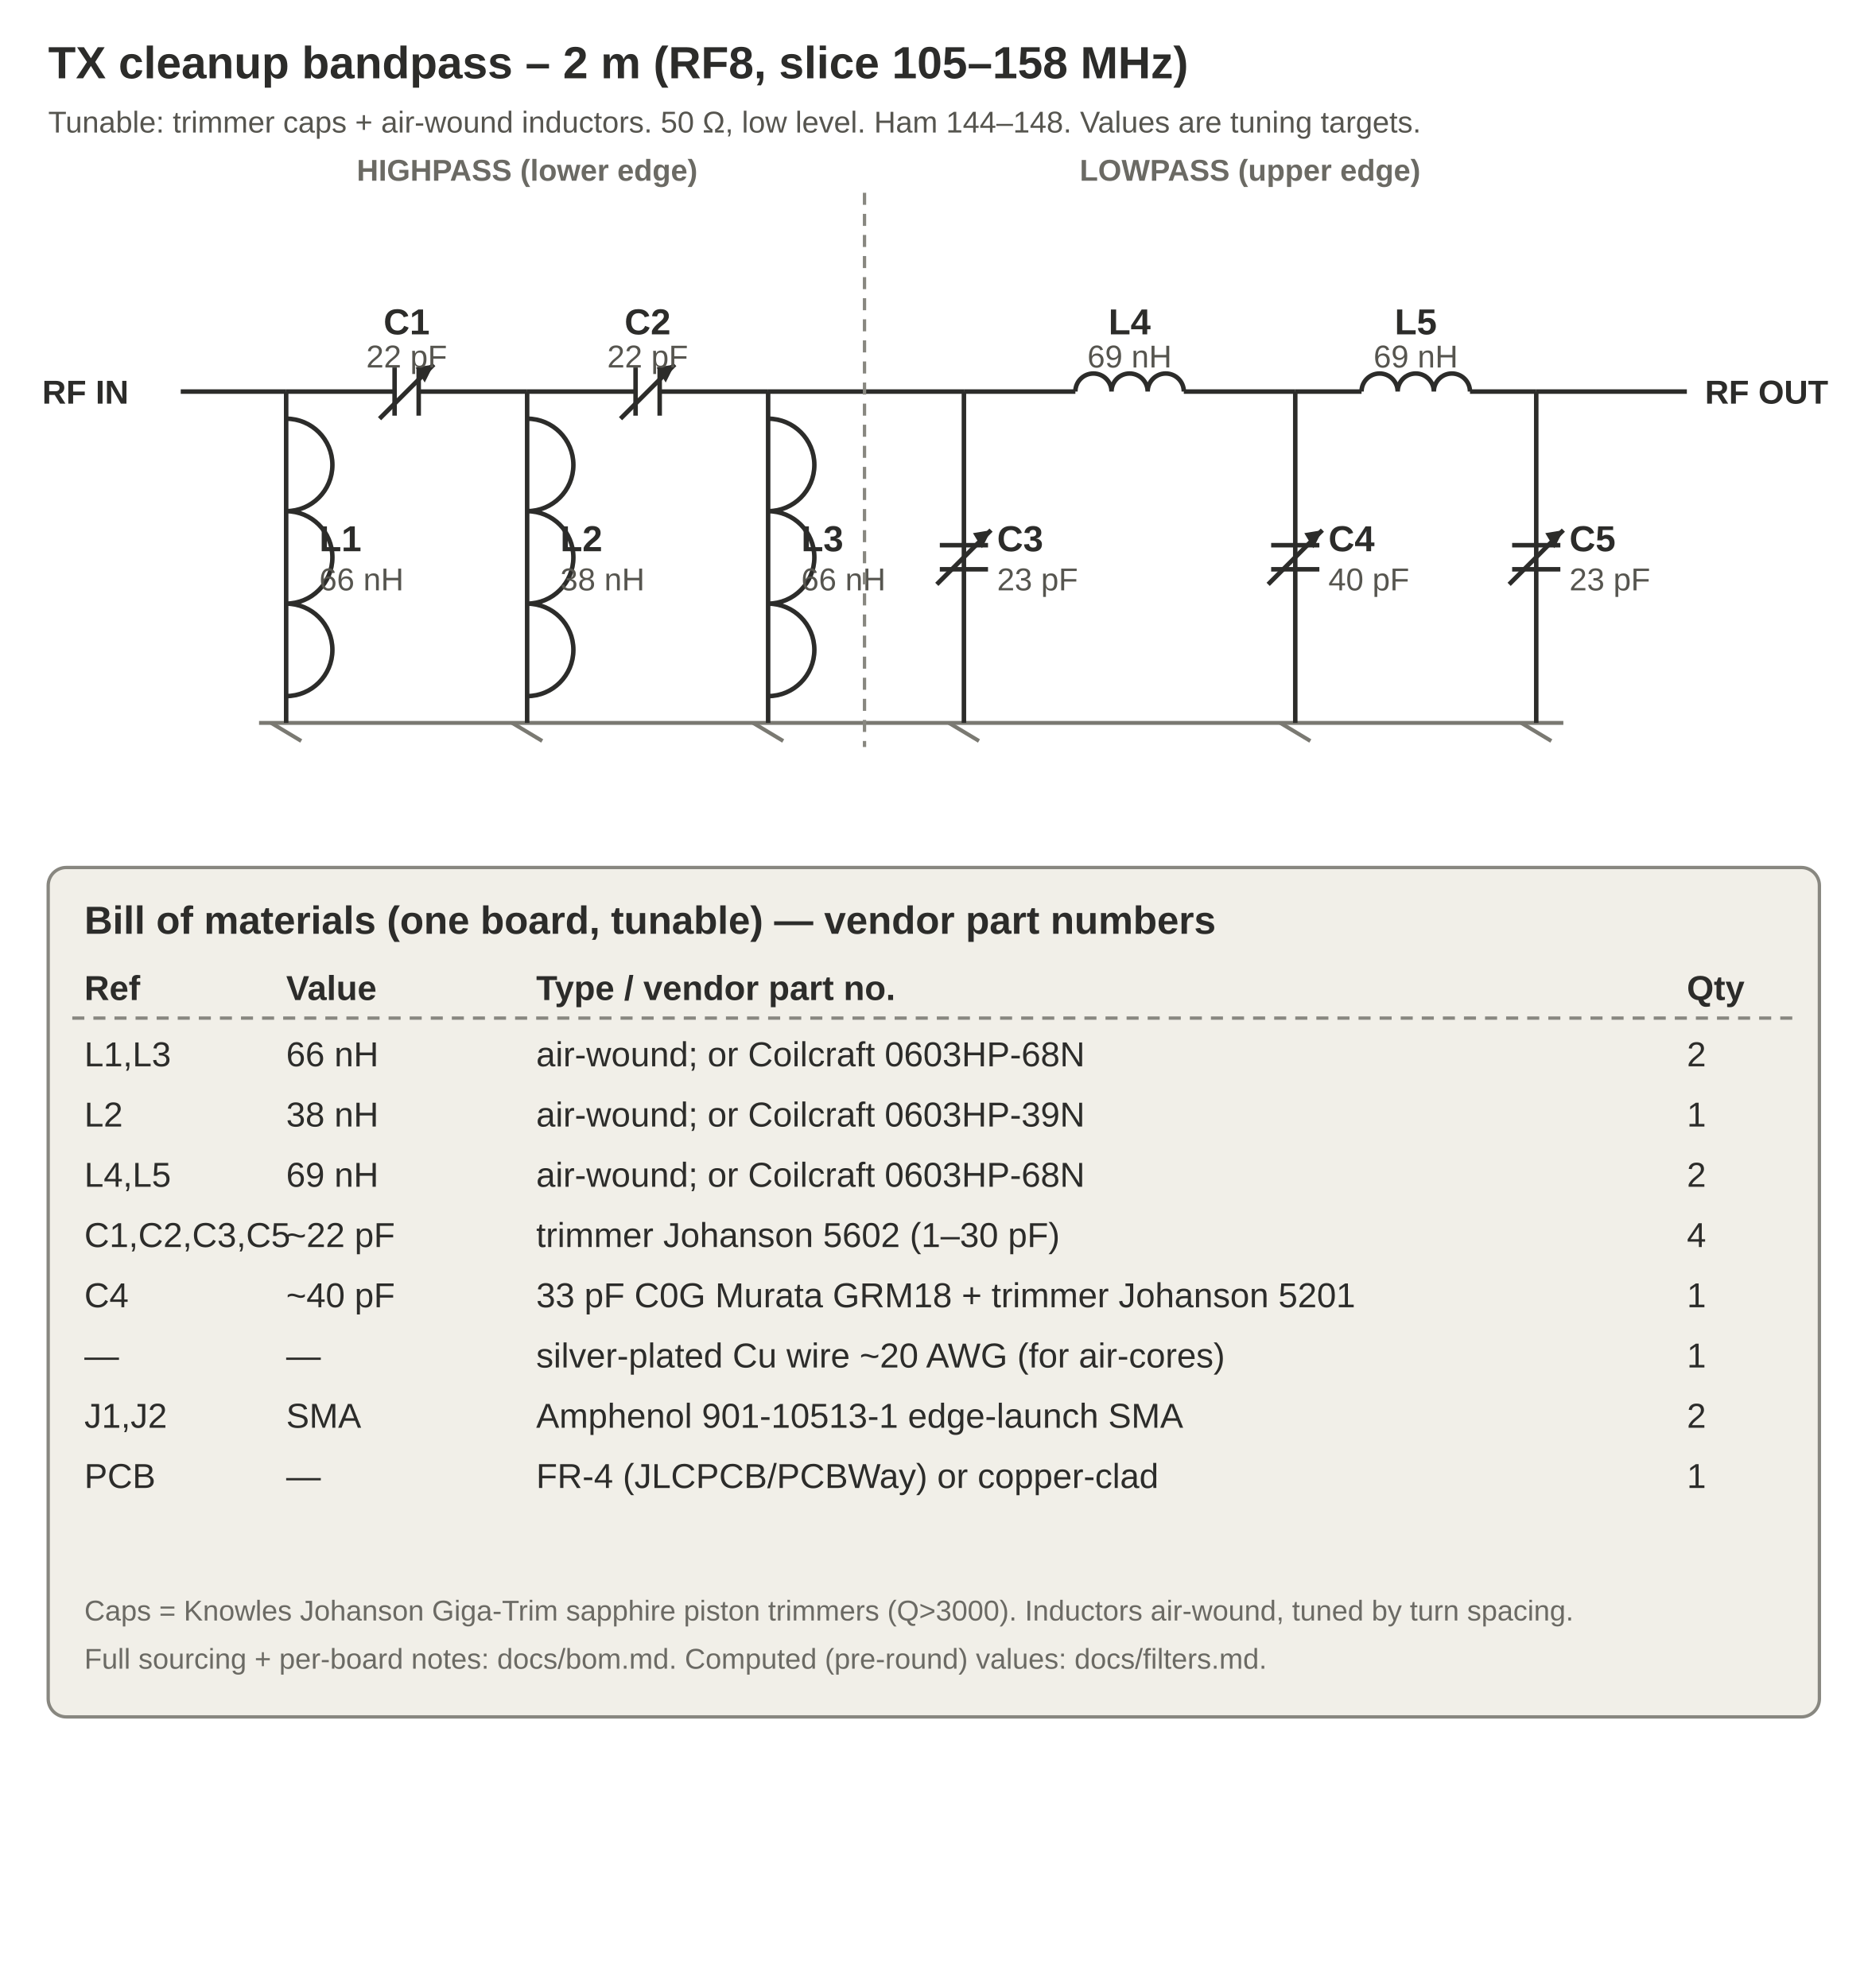
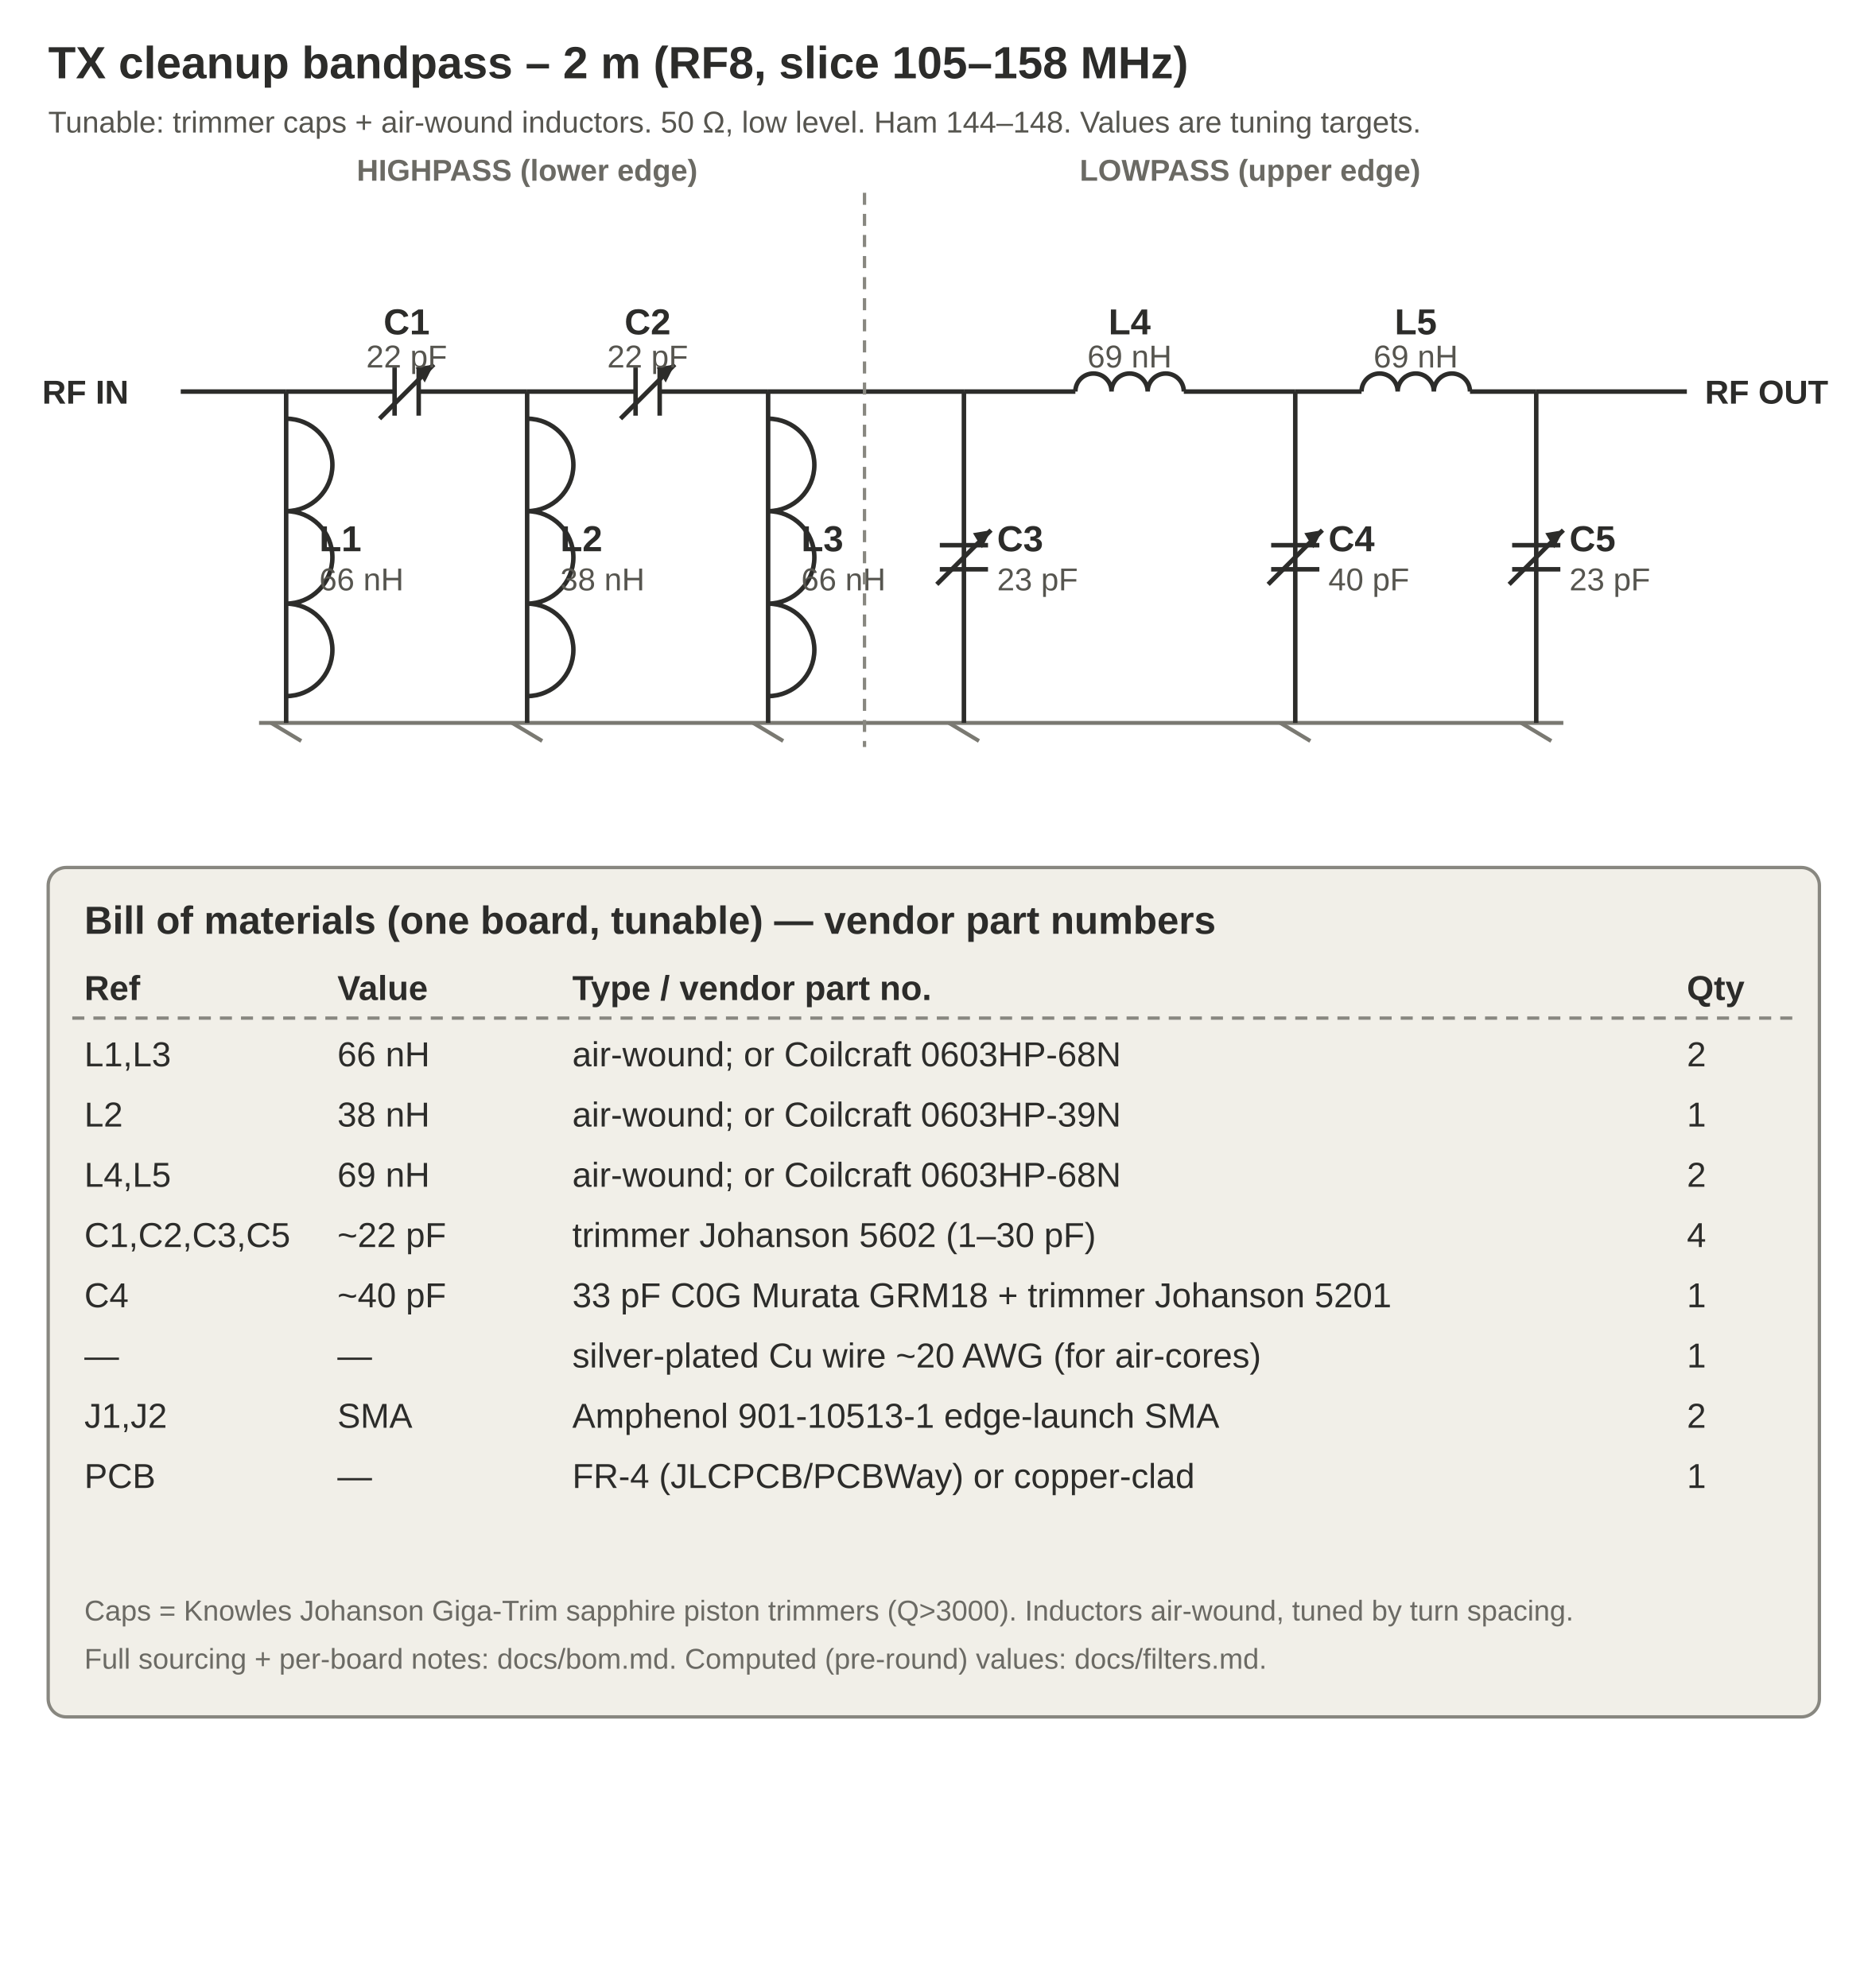
<svg xmlns="http://www.w3.org/2000/svg" width="1240" height="1320" viewBox="0 0 620 660" role="img">
  <style>text{font-family:Arial,Helvetica,sans-serif}.h1{font-size:15px;font-weight:700;fill:#2C2C2A}.h2{font-size:10px;fill:#56554f}.w{stroke:#2C2C2A;stroke-width:1.5;fill:none}.gnd{stroke:#7a7972;stroke-width:1.3}.lbl{font-size:12px;font-weight:700;fill:#2C2C2A}.val{font-size:10.5px;fill:#56554f}.sec{font-size:10px;font-weight:700;fill:#6b6a64}.port{font-size:11px;font-weight:700;fill:#2C2C2A}.cap2{font-size:9.5px;fill:#6b6a64}.th{font-size:11.5px;font-weight:700;fill:#2C2C2A}.td{font-size:11.5px;fill:#2C2C2A}.div{stroke:#888780;stroke-width:1.1;stroke-dasharray:4 3}.box{fill:#F1EFE8;stroke:#888780;stroke-width:1.1}</style>
  <text class="h1" x="16" y="26">TX cleanup bandpass – 2 m (RF8, slice 105–158 MHz)</text>
  <text class="h2" x="16" y="44">Tunable: trimmer caps + air-wound inductors. 50 Ω, low level. Ham 144–148. Values are tuning targets.</text>
  <text class="port" x="14" y="134">RF IN</text>
  <text class="port" x="566" y="134">RF OUT</text>
  <line x1="60" y1="130" x2="95" y2="130" class="w" />
  <line x1="95" y1="130" x2="131" y2="130" class="w" />
  <line x1="131" y1="122" x2="131" y2="138" class="w" />
  <line x1="139" y1="122" x2="139" y2="138" class="w" />
  <line x1="126" y1="139" x2="144" y2="121" class="w" />
  <path d="M144 121 l-6 1 l3 5 z" fill="#2C2C2A" />
  <line x1="139" y1="130" x2="175" y2="130" class="w" />
  <text class="lbl" x="135" y="111" text-anchor="middle">C1</text>
  <text class="val" x="135" y="122" text-anchor="middle">22 pF</text>
  <line x1="175" y1="130" x2="211" y2="130" class="w" />
  <line x1="211" y1="122" x2="211" y2="138" class="w" />
  <line x1="219" y1="122" x2="219" y2="138" class="w" />
  <line x1="206" y1="139" x2="224" y2="121" class="w" />
  <path d="M224 121 l-6 1 l3 5 z" fill="#2C2C2A" />
  <line x1="219" y1="130" x2="255" y2="130" class="w" />
  <text class="lbl" x="215" y="111" text-anchor="middle">C2</text>
  <text class="val" x="215" y="122" text-anchor="middle">22 pF</text>
  <line x1="255" y1="130" x2="320" y2="130" class="w" />
  <line x1="320" y1="130" x2="357" y2="130" class="w" />
  <path d="M357 130 a6 6 0 0 1 12 0 a6 6 0 0 1 12 0 a6 6 0 0 1 12 0" class="w" />
  <line x1="393" y1="130" x2="430" y2="130" class="w" />
  <text class="lbl" x="375" y="111" text-anchor="middle">L4</text>
  <text class="val" x="375" y="122" text-anchor="middle">69 nH</text>
  <line x1="430" y1="130" x2="452" y2="130" class="w" />
  <path d="M452 130 a6 6 0 0 1 12 0 a6 6 0 0 1 12 0 a6 6 0 0 1 12 0" class="w" />
  <line x1="488" y1="130" x2="510" y2="130" class="w" />
  <text class="lbl" x="470" y="111" text-anchor="middle">L5</text>
  <text class="val" x="470" y="122" text-anchor="middle">69 nH</text>
  <line x1="510" y1="130" x2="560" y2="130" class="w" />
  <line x1="86" y1="240" x2="519" y2="240" class="gnd" />
  <line x1="95" y1="130" x2="95" y2="240" class="w" />
  <path d="M95 139 a6 6 0 0 1 0 30.7 a6 6 0 0 1 0 30.7 a6 6 0 0 1 0 30.7" class="w" />
  <line x1="90" y1="240" x2="100" y2="246" class="gnd" />
  <text class="lbl" x="106" y="183">L1</text>
  <text class="val" x="106" y="196">66 nH</text>
  <line x1="175" y1="130" x2="175" y2="240" class="w" />
  <path d="M175 139 a6 6 0 0 1 0 30.7 a6 6 0 0 1 0 30.7 a6 6 0 0 1 0 30.7" class="w" />
  <line x1="170" y1="240" x2="180" y2="246" class="gnd" />
  <text class="lbl" x="186" y="183">L2</text>
  <text class="val" x="186" y="196">38 nH</text>
  <line x1="255" y1="130" x2="255" y2="240" class="w" />
  <path d="M255 139 a6 6 0 0 1 0 30.7 a6 6 0 0 1 0 30.7 a6 6 0 0 1 0 30.7" class="w" />
  <line x1="250" y1="240" x2="260" y2="246" class="gnd" />
  <text class="lbl" x="266" y="183">L3</text>
  <text class="val" x="266" y="196">66 nH</text>
  <line x1="320" y1="130" x2="320" y2="240" class="w" />
  <line x1="312" y1="181" x2="328" y2="181" class="w" />
  <line x1="312" y1="189" x2="328" y2="189" class="w" />
  <line x1="311" y1="194" x2="329" y2="176" class="w" />
  <path d="M329 176 l-6 1 l3 5 z" fill="#2C2C2A" />
  <line x1="315" y1="240" x2="325" y2="246" class="gnd" />
  <text class="lbl" x="331" y="183">C3</text>
  <text class="val" x="331" y="196">23 pF</text>
  <line x1="430" y1="130" x2="430" y2="240" class="w" />
  <line x1="422" y1="181" x2="438" y2="181" class="w" />
  <line x1="422" y1="189" x2="438" y2="189" class="w" />
  <line x1="421" y1="194" x2="439" y2="176" class="w" />
  <path d="M439 176 l-6 1 l3 5 z" fill="#2C2C2A" />
  <line x1="425" y1="240" x2="435" y2="246" class="gnd" />
  <text class="lbl" x="441" y="183">C4</text>
  <text class="val" x="441" y="196">40 pF</text>
  <line x1="510" y1="130" x2="510" y2="240" class="w" />
  <line x1="502" y1="181" x2="518" y2="181" class="w" />
  <line x1="502" y1="189" x2="518" y2="189" class="w" />
  <line x1="501" y1="194" x2="519" y2="176" class="w" />
  <path d="M519 176 l-6 1 l3 5 z" fill="#2C2C2A" />
  <line x1="505" y1="240" x2="515" y2="246" class="gnd" />
  <text class="lbl" x="521" y="183">C5</text>
  <text class="val" x="521" y="196">23 pF</text>
  <line x1="287" y1="64" x2="287" y2="248" class="div" />
  <text class="sec" x="175" y="60" text-anchor="middle">HIGHPASS (lower edge)</text>
  <text class="sec" x="415" y="60" text-anchor="middle">LOWPASS (upper edge)</text>
  <rect class="box" x="16" y="288" width="588" height="282" rx="6" />
  <text class="h1" x="28" y="310" style="font-size:13px">Bill of materials (one board, tunable) — vendor part numbers</text>
  <text class="th" x="28" y="332">Ref</text>
-   <text class="th" x="95" y="332">Value</text>
-   <text class="th" x="178" y="332">Type / vendor part no.</text>
+   <text class="th" x="112" y="332">Value</text>
+   <text class="th" x="190" y="332">Type / vendor part no.</text>
  <text class="th" x="560" y="332">Qty</text>
  <line x1="24" y1="338" x2="596" y2="338" class="div" />
  <text class="td" x="28" y="354">L1,L3</text>
-   <text class="td" x="95" y="354">66 nH</text>
-   <text class="td" x="178" y="354">air-wound; or Coilcraft 0603HP-68N</text>
+   <text class="td" x="112" y="354">66 nH</text>
+   <text class="td" x="190" y="354">air-wound; or Coilcraft 0603HP-68N</text>
  <text class="td" x="560" y="354">2</text>
  <text class="td" x="28" y="374">L2</text>
-   <text class="td" x="95" y="374">38 nH</text>
-   <text class="td" x="178" y="374">air-wound; or Coilcraft 0603HP-39N</text>
+   <text class="td" x="112" y="374">38 nH</text>
+   <text class="td" x="190" y="374">air-wound; or Coilcraft 0603HP-39N</text>
  <text class="td" x="560" y="374">1</text>
  <text class="td" x="28" y="394">L4,L5</text>
-   <text class="td" x="95" y="394">69 nH</text>
-   <text class="td" x="178" y="394">air-wound; or Coilcraft 0603HP-68N</text>
+   <text class="td" x="112" y="394">69 nH</text>
+   <text class="td" x="190" y="394">air-wound; or Coilcraft 0603HP-68N</text>
  <text class="td" x="560" y="394">2</text>
  <text class="td" x="28" y="414">C1,C2,C3,C5</text>
-   <text class="td" x="95" y="414">~22 pF</text>
-   <text class="td" x="178" y="414">trimmer Johanson 5602 (1–30 pF)</text>
+   <text class="td" x="112" y="414">~22 pF</text>
+   <text class="td" x="190" y="414">trimmer Johanson 5602 (1–30 pF)</text>
  <text class="td" x="560" y="414">4</text>
  <text class="td" x="28" y="434">C4</text>
-   <text class="td" x="95" y="434">~40 pF</text>
-   <text class="td" x="178" y="434">33 pF C0G Murata GRM18 + trimmer Johanson 5201</text>
+   <text class="td" x="112" y="434">~40 pF</text>
+   <text class="td" x="190" y="434">33 pF C0G Murata GRM18 + trimmer Johanson 5201</text>
  <text class="td" x="560" y="434">1</text>
  <text class="td" x="28" y="454">—</text>
-   <text class="td" x="95" y="454">—</text>
-   <text class="td" x="178" y="454">silver-plated Cu wire ~20 AWG (for air-cores)</text>
+   <text class="td" x="112" y="454">—</text>
+   <text class="td" x="190" y="454">silver-plated Cu wire ~20 AWG (for air-cores)</text>
  <text class="td" x="560" y="454">1</text>
  <text class="td" x="28" y="474">J1,J2</text>
-   <text class="td" x="95" y="474">SMA</text>
-   <text class="td" x="178" y="474">Amphenol 901-10513-1 edge-launch SMA</text>
+   <text class="td" x="112" y="474">SMA</text>
+   <text class="td" x="190" y="474">Amphenol 901-10513-1 edge-launch SMA</text>
  <text class="td" x="560" y="474">2</text>
  <text class="td" x="28" y="494">PCB</text>
-   <text class="td" x="95" y="494">—</text>
-   <text class="td" x="178" y="494">FR-4 (JLCPCB/PCBWay) or copper-clad</text>
+   <text class="td" x="112" y="494">—</text>
+   <text class="td" x="190" y="494">FR-4 (JLCPCB/PCBWay) or copper-clad</text>
  <text class="td" x="560" y="494">1</text>
  <text class="cap2" x="28" y="538">Caps = Knowles Johanson Giga-Trim sapphire piston trimmers (Q&gt;3000). Inductors air-wound, tuned by turn spacing.</text>
  <text class="cap2" x="28" y="554">Full sourcing + per-board notes: docs/bom.md. Computed (pre-round) values: docs/filters.md.</text>
</svg>
